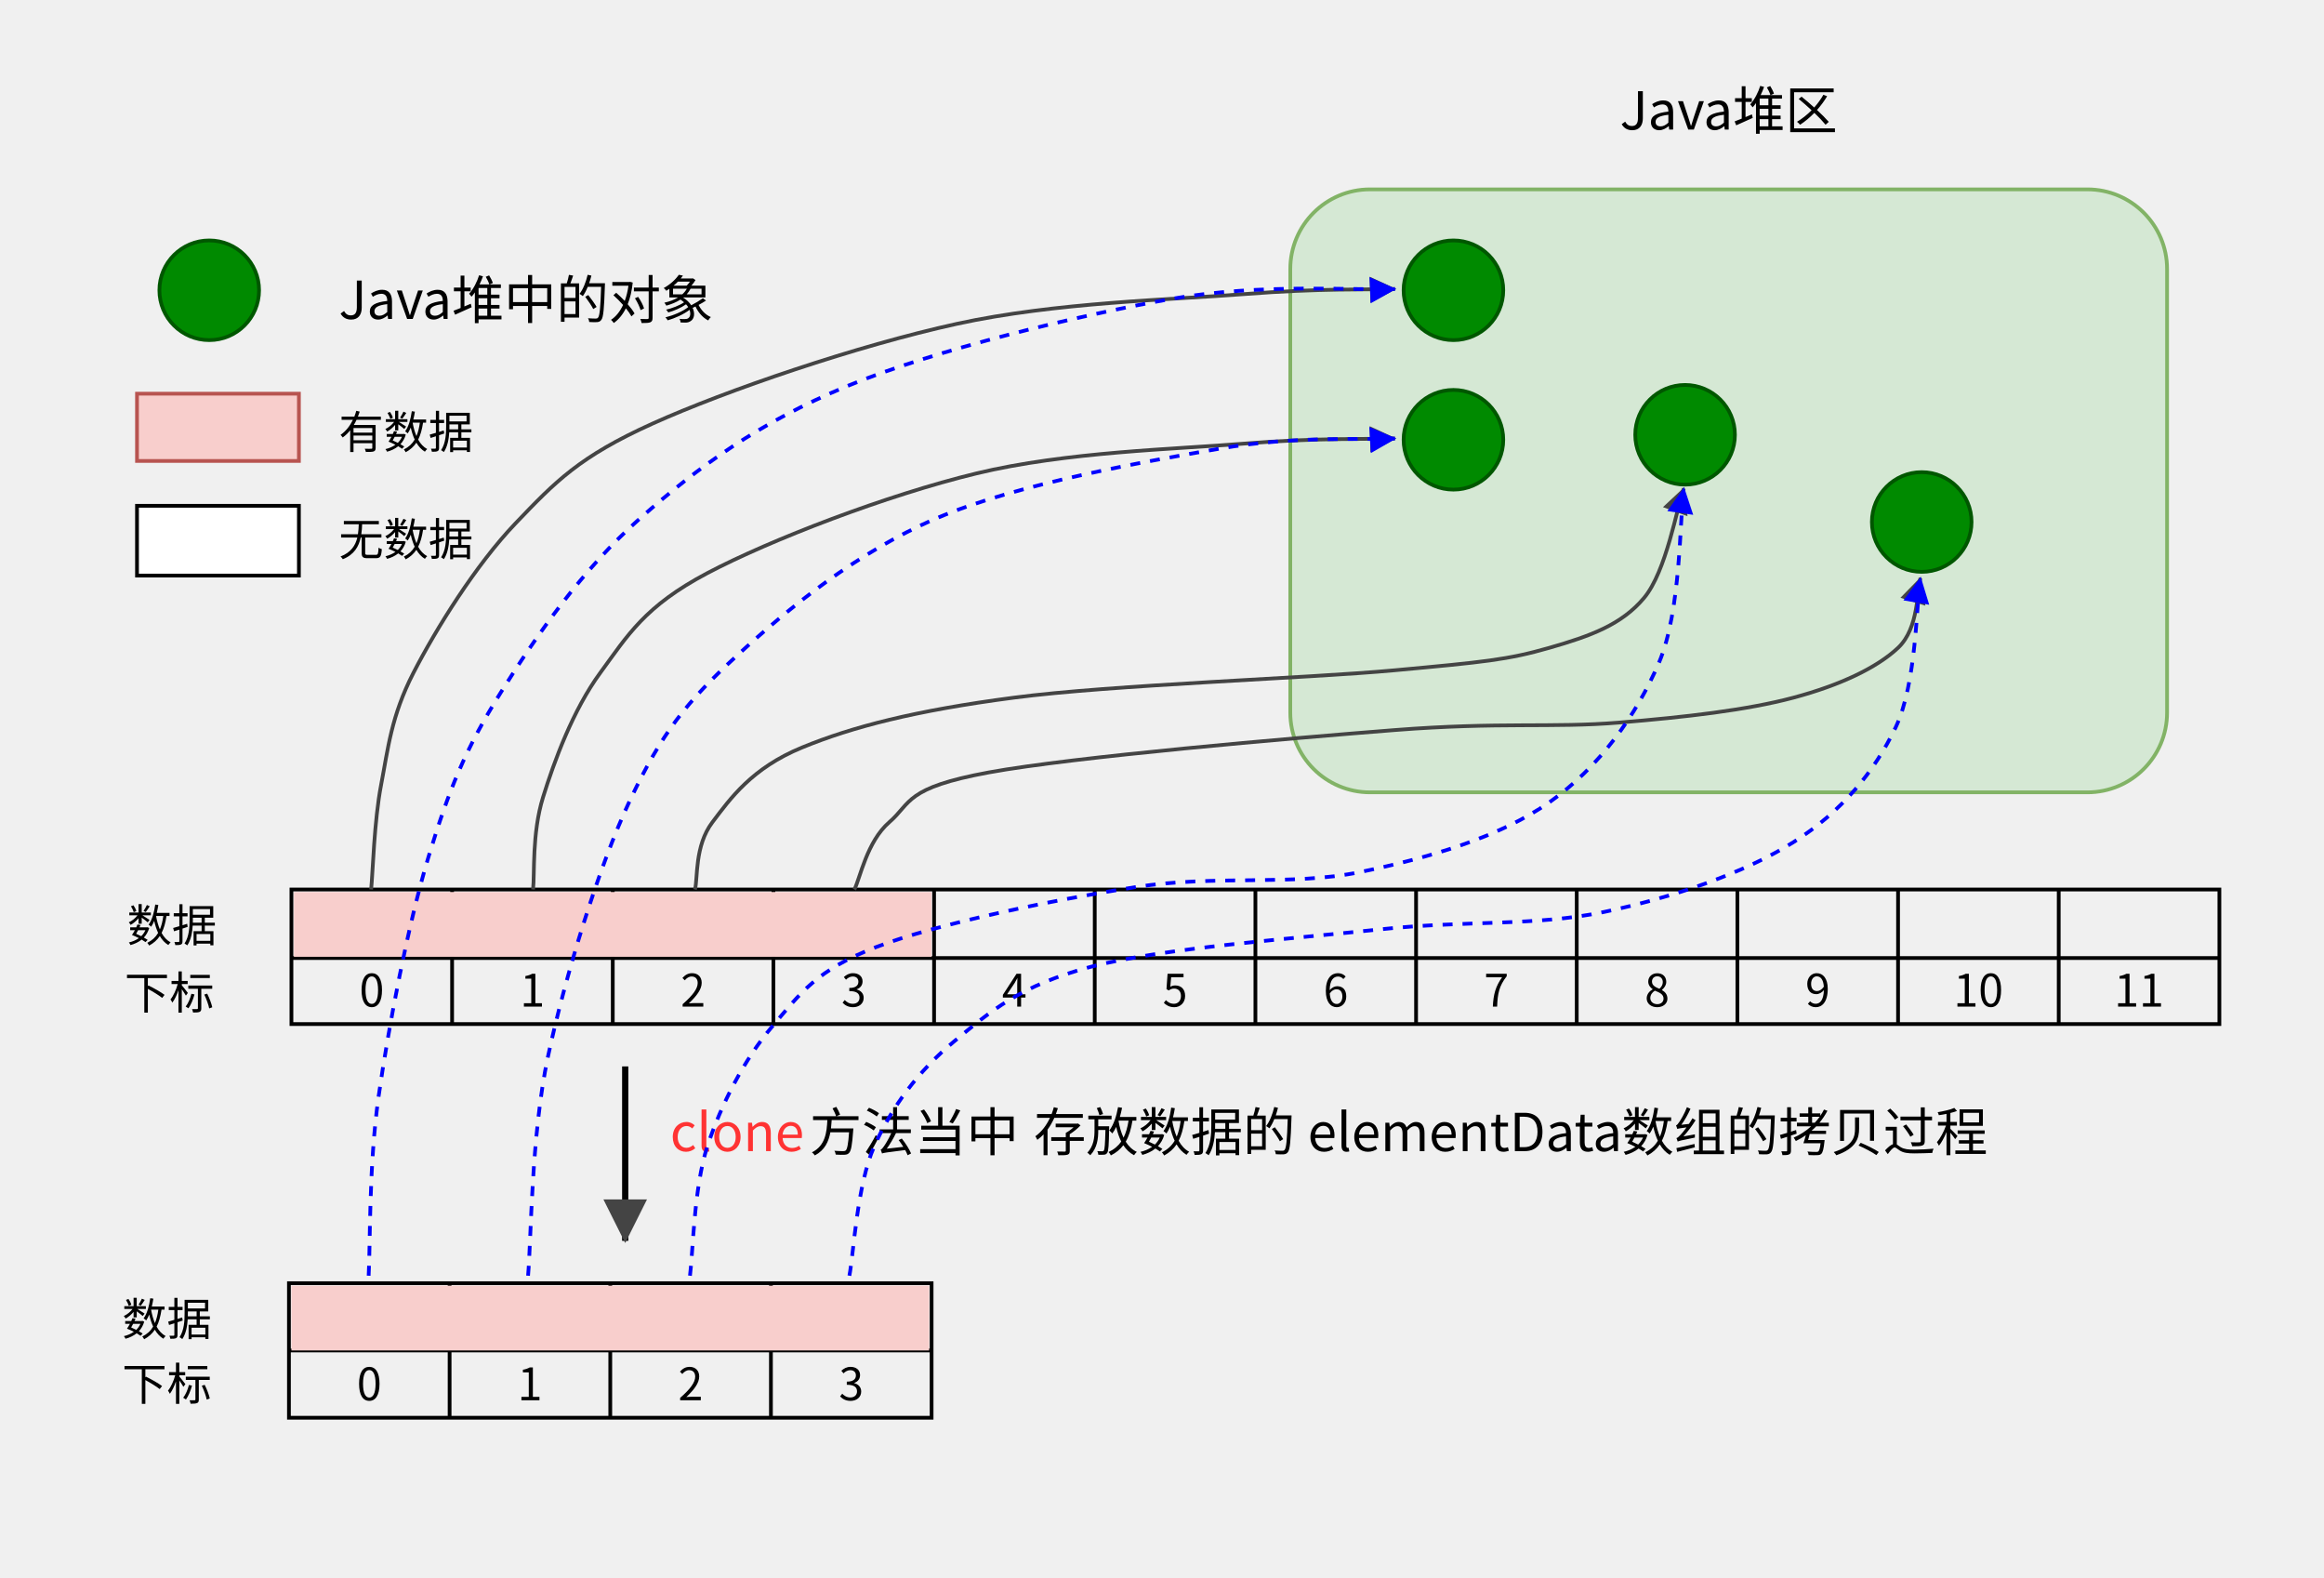
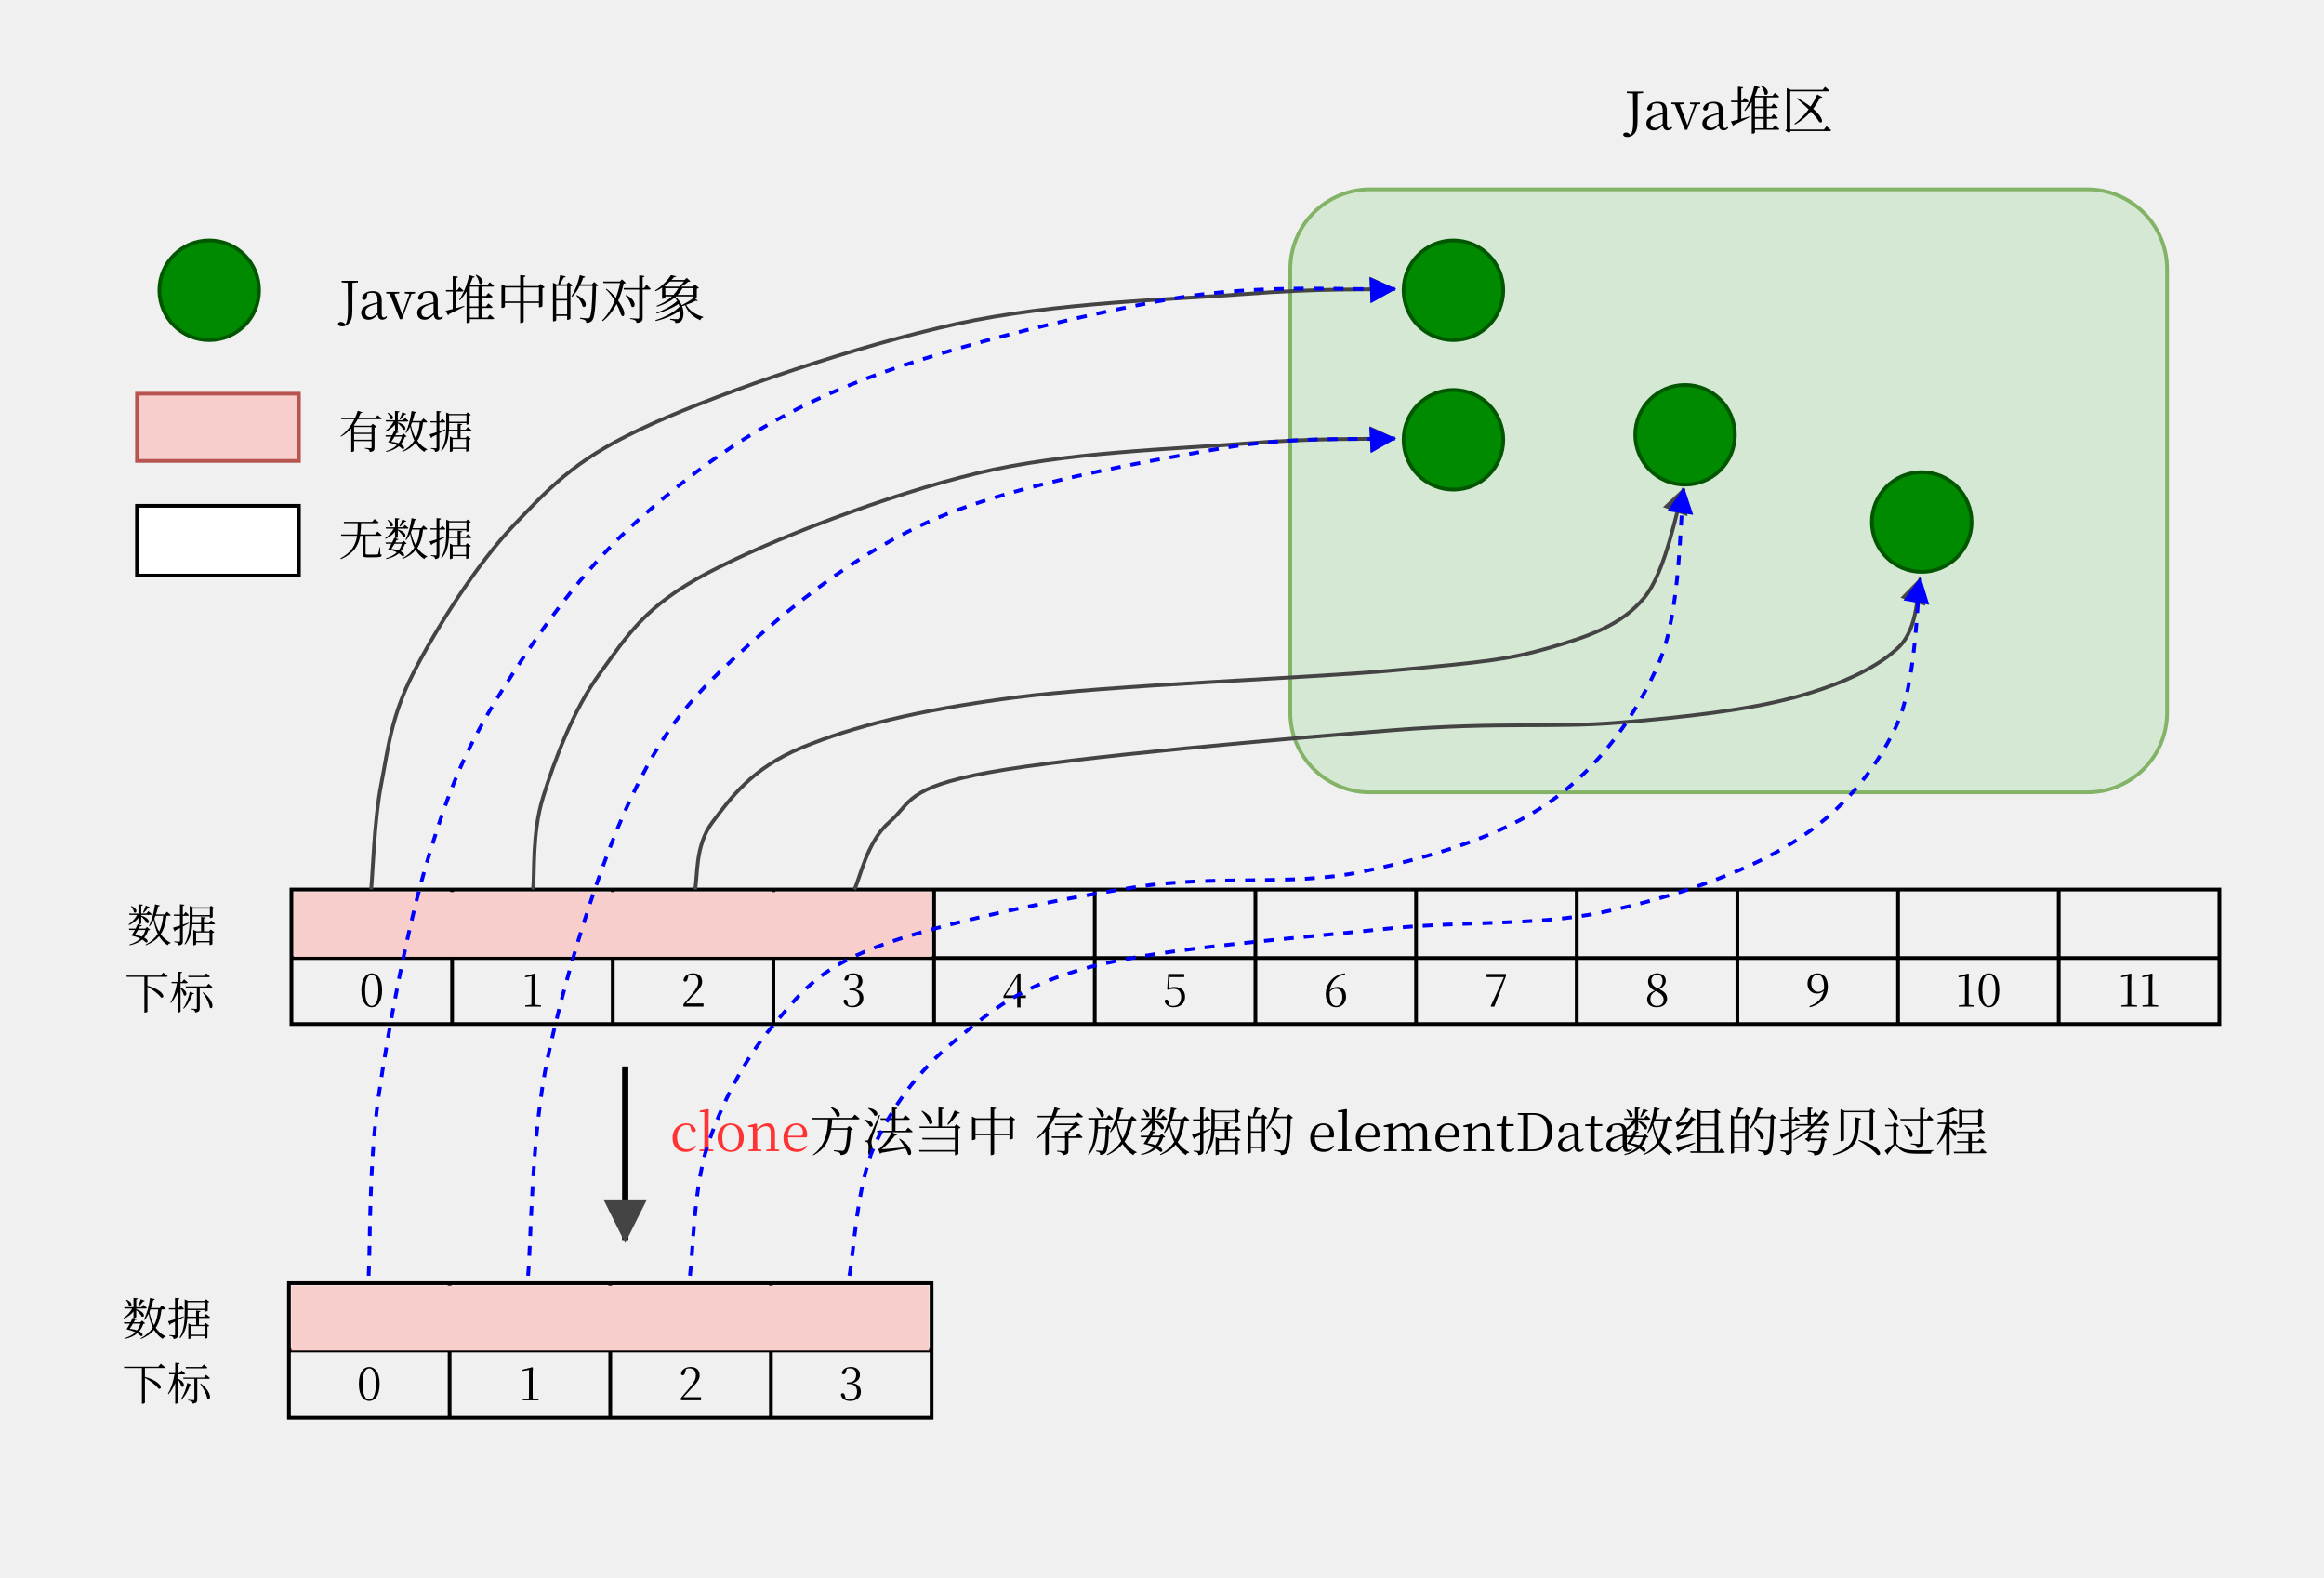
- <svg xmlns="http://www.w3.org/2000/svg" viewBox="0 0 933 633" role="img" aria-label="clone 方法里 elementData 数组的拷贝过程：上面的数组元素指向堆中的对象，下面的数组逐格复制这些引用" font-family="Seaford, 'PingFang SC', 'Hiragino Sans GB', 'Noto Sans CJK SC', 'Microsoft YaHei', sans-serif" width="933" height="633">
+ <svg xmlns="http://www.w3.org/2000/svg" viewBox="0 0 933 633" role="img" aria-label="clone 方法里 elementData 数组的拷贝过程：上面的数组元素指向堆中的对象，下面的数组逐格复制这些引用" font-family="Seaford, 'Songti SC', STSong, SimSun, 'Noto Serif CJK SC', Palatino, 'Source Serif Pro', serif" width="933" height="633">
  <defs>
    <marker id="arrow-array14" viewBox="0 0 10 10" refX="9.5" refY="5" markerWidth="7" markerHeight="7" orient="auto-start-reverse">
      <path d="M0,0 L10,5 L0,10 z" fill="#444" />
    </marker>
    <marker id="arrow-array14-blue" viewBox="0 0 10 10" refX="9.5" refY="5" markerWidth="7" markerHeight="7" orient="auto-start-reverse">
      <path d="M0,0 L10,5 L0,10 z" fill="#00f" />
    </marker>
  </defs>
  <text x="694" y="52" font-size="21" fill="#000" text-anchor="middle">Java堆区</text>
  <rect x="518" y="76" width="352" height="242" rx="32" fill="#d5e8d4" stroke="#82b366" stroke-width="1.5" />
  <g fill="#008a00" stroke="#005700" stroke-width="1.5">
    <circle cx="583.5" cy="116.5" r="20" />
    <circle cx="583.5" cy="176.5" r="20" />
    <circle cx="676.5" cy="174.5" r="20" />
    <circle cx="771.5" cy="209.5" r="20" />
  </g>
  <circle cx="84" cy="116.5" r="20" fill="#008a00" stroke="#005700" stroke-width="1.5" />
  <text x="136" y="128" font-size="21" fill="#000">Java堆中的对象</text>
  <rect x="55" y="158" width="65" height="27" fill="#f8cecc" stroke="#b85450" stroke-width="1.5" />
  <text x="136" y="180" font-size="18" fill="#000">有数据</text>
  <rect x="55" y="203" width="65" height="28" fill="#fff" stroke="#000" stroke-width="1.5" />
  <text x="136" y="223" font-size="18" fill="#000">无数据</text>
  <g fill="none" stroke="#000" stroke-width="1.5">
    <rect x="117" y="357" width="774" height="54" />
    <path d="M117 384.5 H891" />
    <path d="M181.5 357 V411 M246 357 V411 M310.5 357 V411 M375 357 V411 M439.5 357 V411              M504 357 V411 M568.5 357 V411 M633 357 V411 M697.5 357 V411 M762 357 V411 M826.5 357 V411" />
  </g>
  <rect x="118" y="358" width="256" height="26" fill="#f8cecc" />
  <text x="51" y="378" font-size="18" fill="#000">数据</text>
  <text x="50" y="405" font-size="18" fill="#000">下标</text>
  <g font-size="18" fill="#000" text-anchor="middle">
    <text x="149.25" y="404">0</text>
    <text x="213.75" y="404">1</text>
    <text x="278.25" y="404">2</text>
    <text x="342.75" y="404">3</text>
    <text x="407.25" y="404">4</text>
    <text x="471.75" y="404">5</text>
    <text x="536.25" y="404">6</text>
    <text x="600.75" y="404">7</text>
    <text x="665.25" y="404">8</text>
    <text x="729.75" y="404">9</text>
    <text x="794.25" y="404">10</text>
    <text x="858.75" y="404">11</text>
  </g>
  <g fill="none" stroke="#444" stroke-width="1.5">
    <path d="M149 357 C149.7 350 150.2 329.5 153 315 C155.8 300.5 157 287.5 166 270              C175 252.5 191 226.7 207 210 C223 193.3 232.5 183.3 262 170              C291.5 156.7 344.3 138.7 384 130 C423.7 121.3 470.7 120.3 500 118              C529.3 115.7 550 116.3 560 116" marker-end="url(#arrow-array14)" />
    <path d="M214 357 C214.7 350.8 213.5 334.5 218 320 C222.5 305.5 230 285 241 270              C252 255 258.8 243.3 284 230 C309.2 216.7 356 198.7 392 190              C428 181.3 472 180.3 500 178 C528 175.7 550 176.3 560 176" marker-end="url(#arrow-array14)" />
    <path d="M279 357 C280.2 352.5 278.8 339.5 286 330 C293.2 320.5 301.8 308.3 322 300              C342.2 291.7 367.3 285.2 407 280 C446.7 274.8 524.2 272.3 560 269              C595.8 265.7 605.3 264.8 622 260 C638.7 255.2 651 250.7 660 240              C669 229.3 673.3 203.3 676 196" marker-end="url(#arrow-array14)" />
    <path d="M343 357 C345.3 352.5 348 337.8 357 330 C366 322.2 363.2 316.2 397 310              C430.8 303.8 517.8 296.3 560 293 C602.2 289.7 623.3 292.2 650 290              C676.7 287.8 701.3 285 720 280 C738.7 275 753.5 268 762 260              C770.5 252 769.5 236.7 771 232" marker-end="url(#arrow-array14)" />
  </g>
  <path d="M251 428 V498" fill="none" stroke="#000" stroke-width="2.5" marker-end="url(#arrow-array14)" />
  <text x="269" y="462" font-size="21" fill="#ff3333">clone</text>
  <text x="325" y="462" font-size="21" fill="#000">方法当中</text>
  <text x="415" y="462" font-size="21" fill="#000">存放数据的</text>
  <text x="525" y="462" font-size="21" fill="#000">elementData</text>
  <text x="651" y="462" font-size="21" fill="#000">数组的拷贝过程</text>
  <g fill="none" stroke="#000" stroke-width="1.5">
    <rect x="116" y="515" width="258" height="54" />
    <path d="M116 542 H374" />
    <path d="M180.5 515 V569 M245 515 V569 M309.5 515 V569" />
  </g>
  <rect x="117" y="516" width="256" height="26" fill="#f8cecc" />
  <text x="49" y="536" font-size="18" fill="#000">数据</text>
  <text x="49" y="562" font-size="18" fill="#000">下标</text>
  <g font-size="18" fill="#000" text-anchor="middle">
    <text x="148.25" y="562">0</text>
    <text x="212.75" y="562">1</text>
    <text x="277.25" y="562">2</text>
    <text x="341.75" y="562">3</text>
  </g>
  <g fill="none" stroke="#00f" stroke-width="1.5" stroke-dasharray="4 4">
    <path d="M148 512 C148.7 500 148 468 152 440 C156 412 163.8 371 172 344              C180.2 317 186.8 300.7 201 278 C215.2 255.3 233.8 228.5 257 208              C280.2 187.5 304.5 169.7 340 155 C375.5 140.3 433.3 126.5 470 120              C506.7 113.5 545 116.7 560 116" marker-end="url(#arrow-array14-blue)" />
    <path d="M212 512 C213.3 497.3 213.2 455.8 220 424 C226.8 392.2 240.3 347.8 253 321              C265.7 294.2 275.5 281.8 296 263 C316.5 244.2 343.7 221.8 376 208              C408.3 194.2 459.3 185.3 490 180 C520.7 174.7 548.3 176.7 560 176" marker-end="url(#arrow-array14-blue)" />
    <path d="M277 512 C278.2 503.3 278.5 476.7 284 460 C289.5 443.3 298.7 425.3 310 412              C321.3 398.7 327.7 389.3 352 380 C376.3 370.7 423.7 361 456 356              C488.3 351 518.3 355.7 546 350 C573.7 344.3 602 336 622 322              C642 308 657 287 666 266 C675 245 674.3 207.7 676 196" marker-end="url(#arrow-array14-blue)" />
    <path d="M341 512 C342.7 503.3 344 475.7 351 460 C358 444.3 368.5 430 383 418              C397.5 406 409.5 395.5 438 388 C466.5 380.5 519.7 376.7 554 373              C588.3 369.3 616.3 371.8 644 366 C671.7 360.2 700.5 350.3 720 338              C739.5 325.7 752.5 309.7 761 292 C769.5 274.3 769.3 242 771 232" marker-end="url(#arrow-array14-blue)" />
  </g>
</svg>
